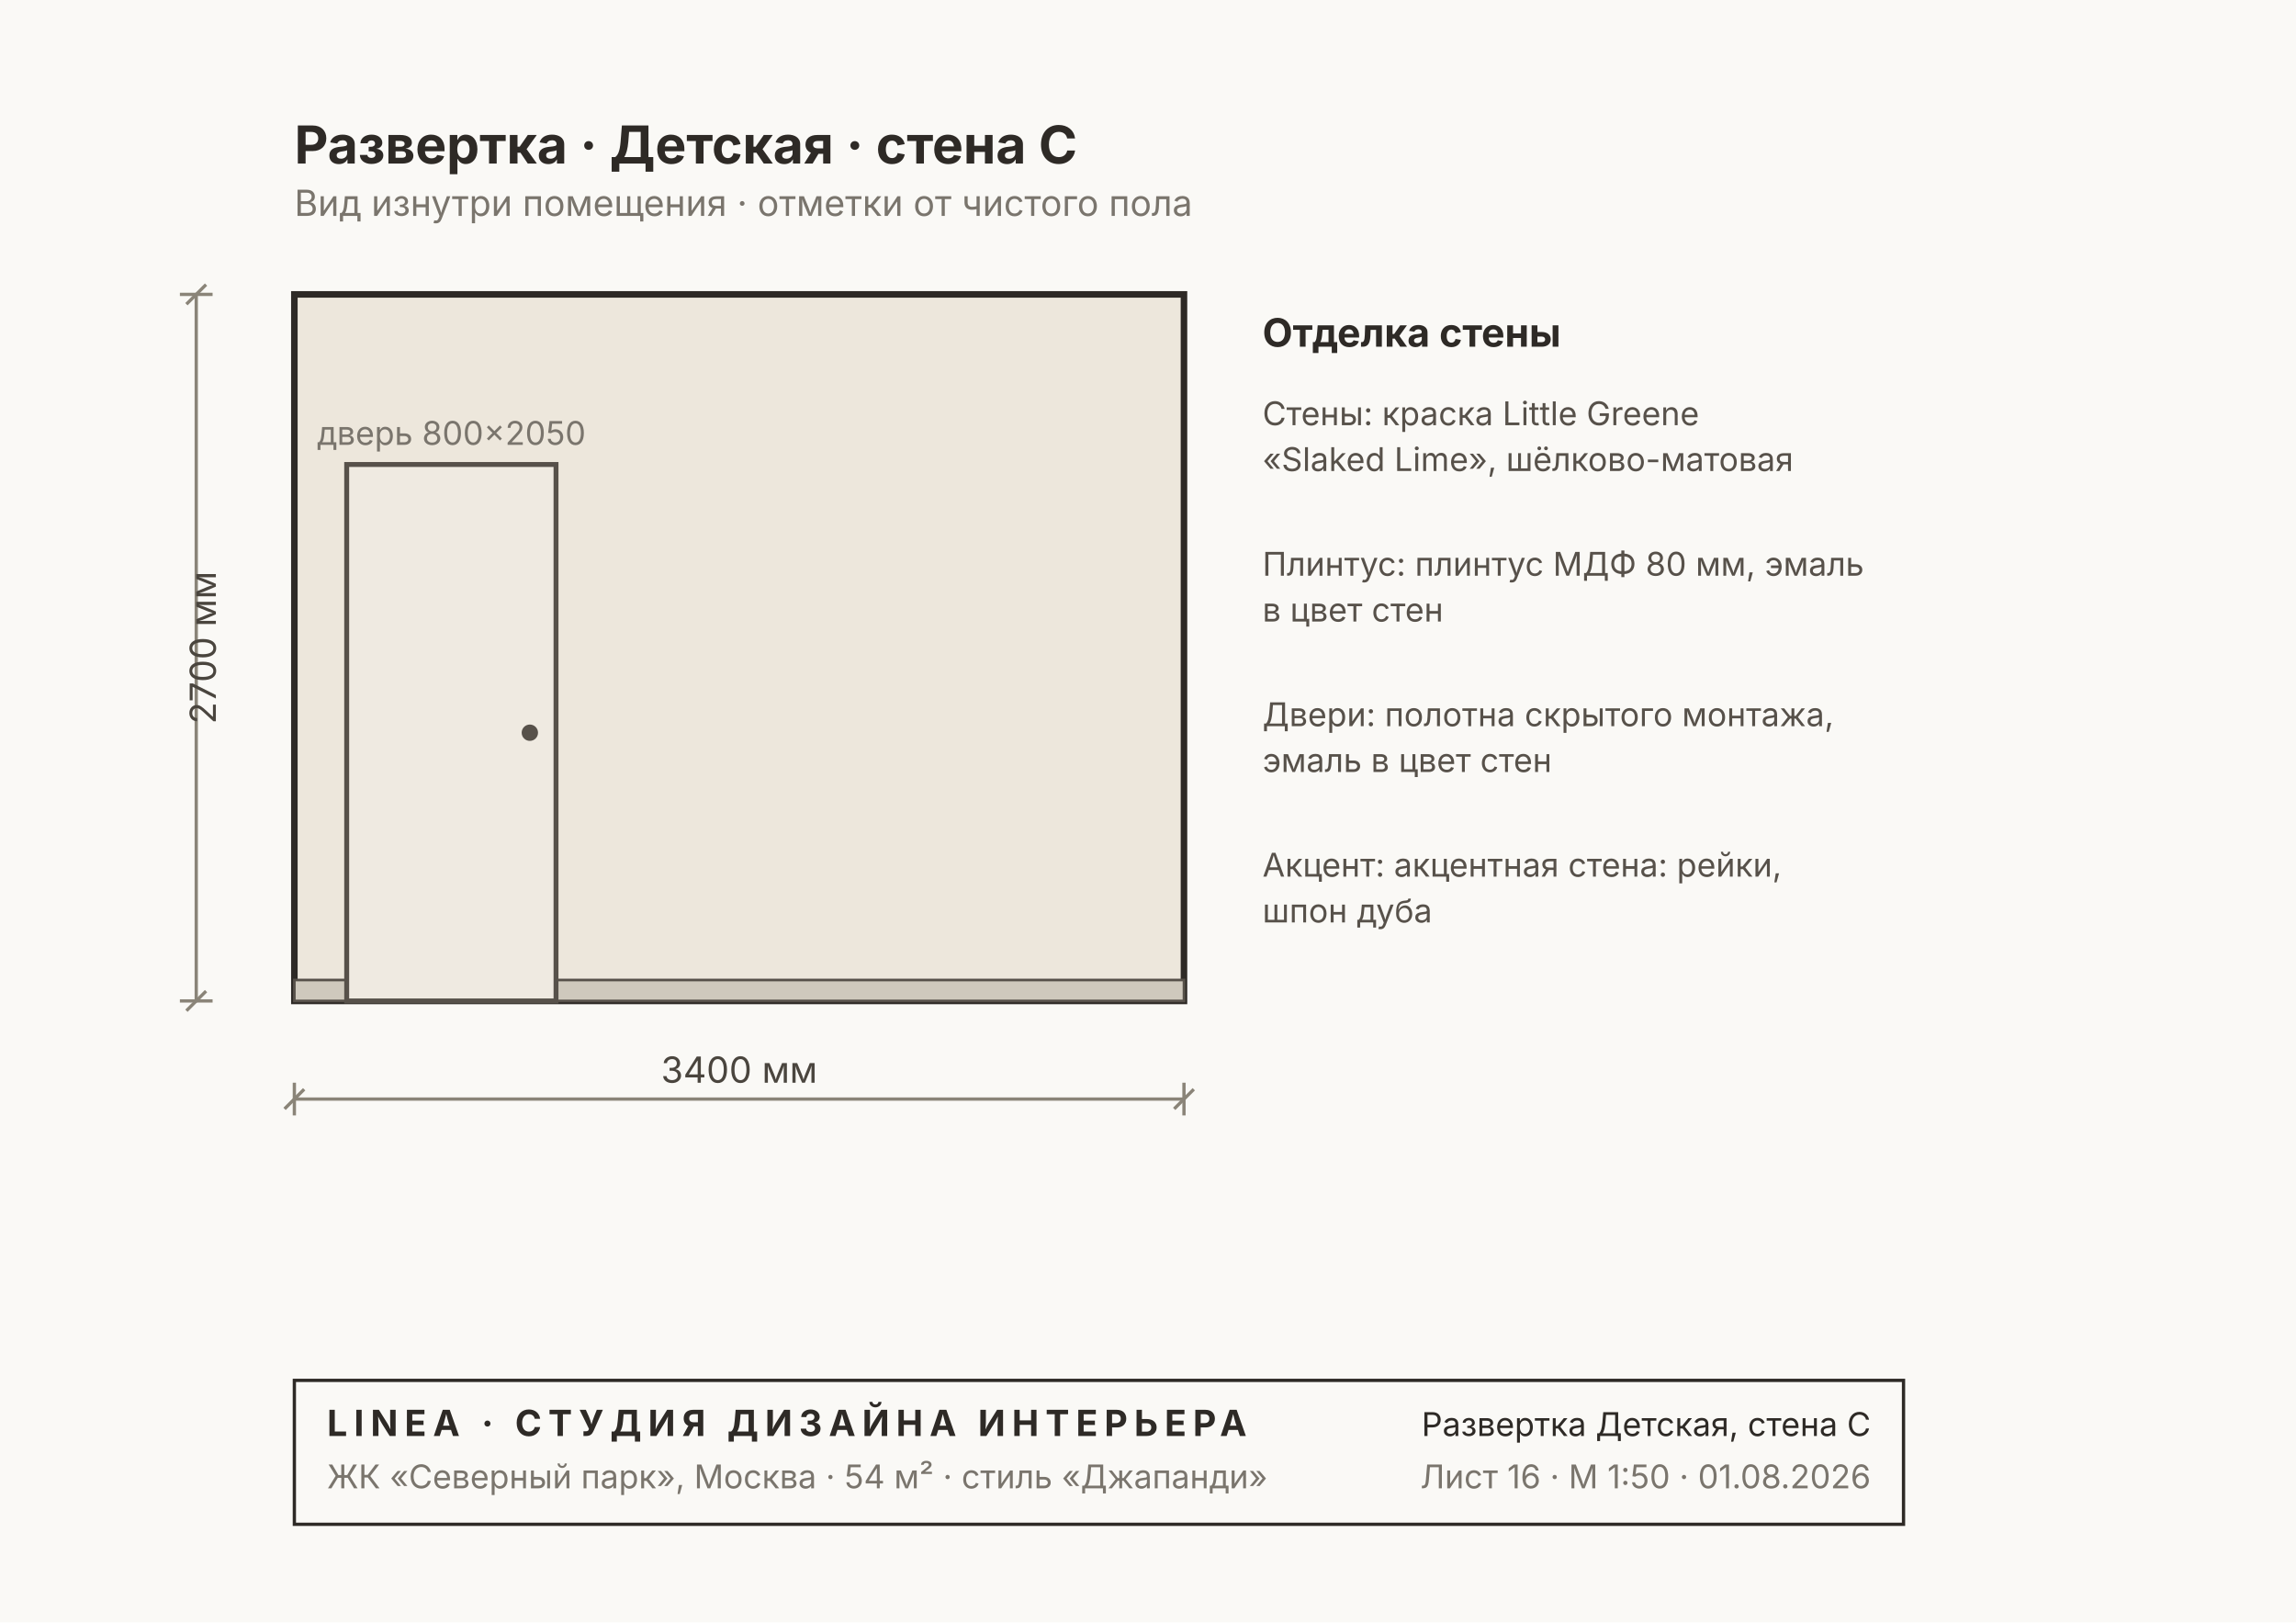
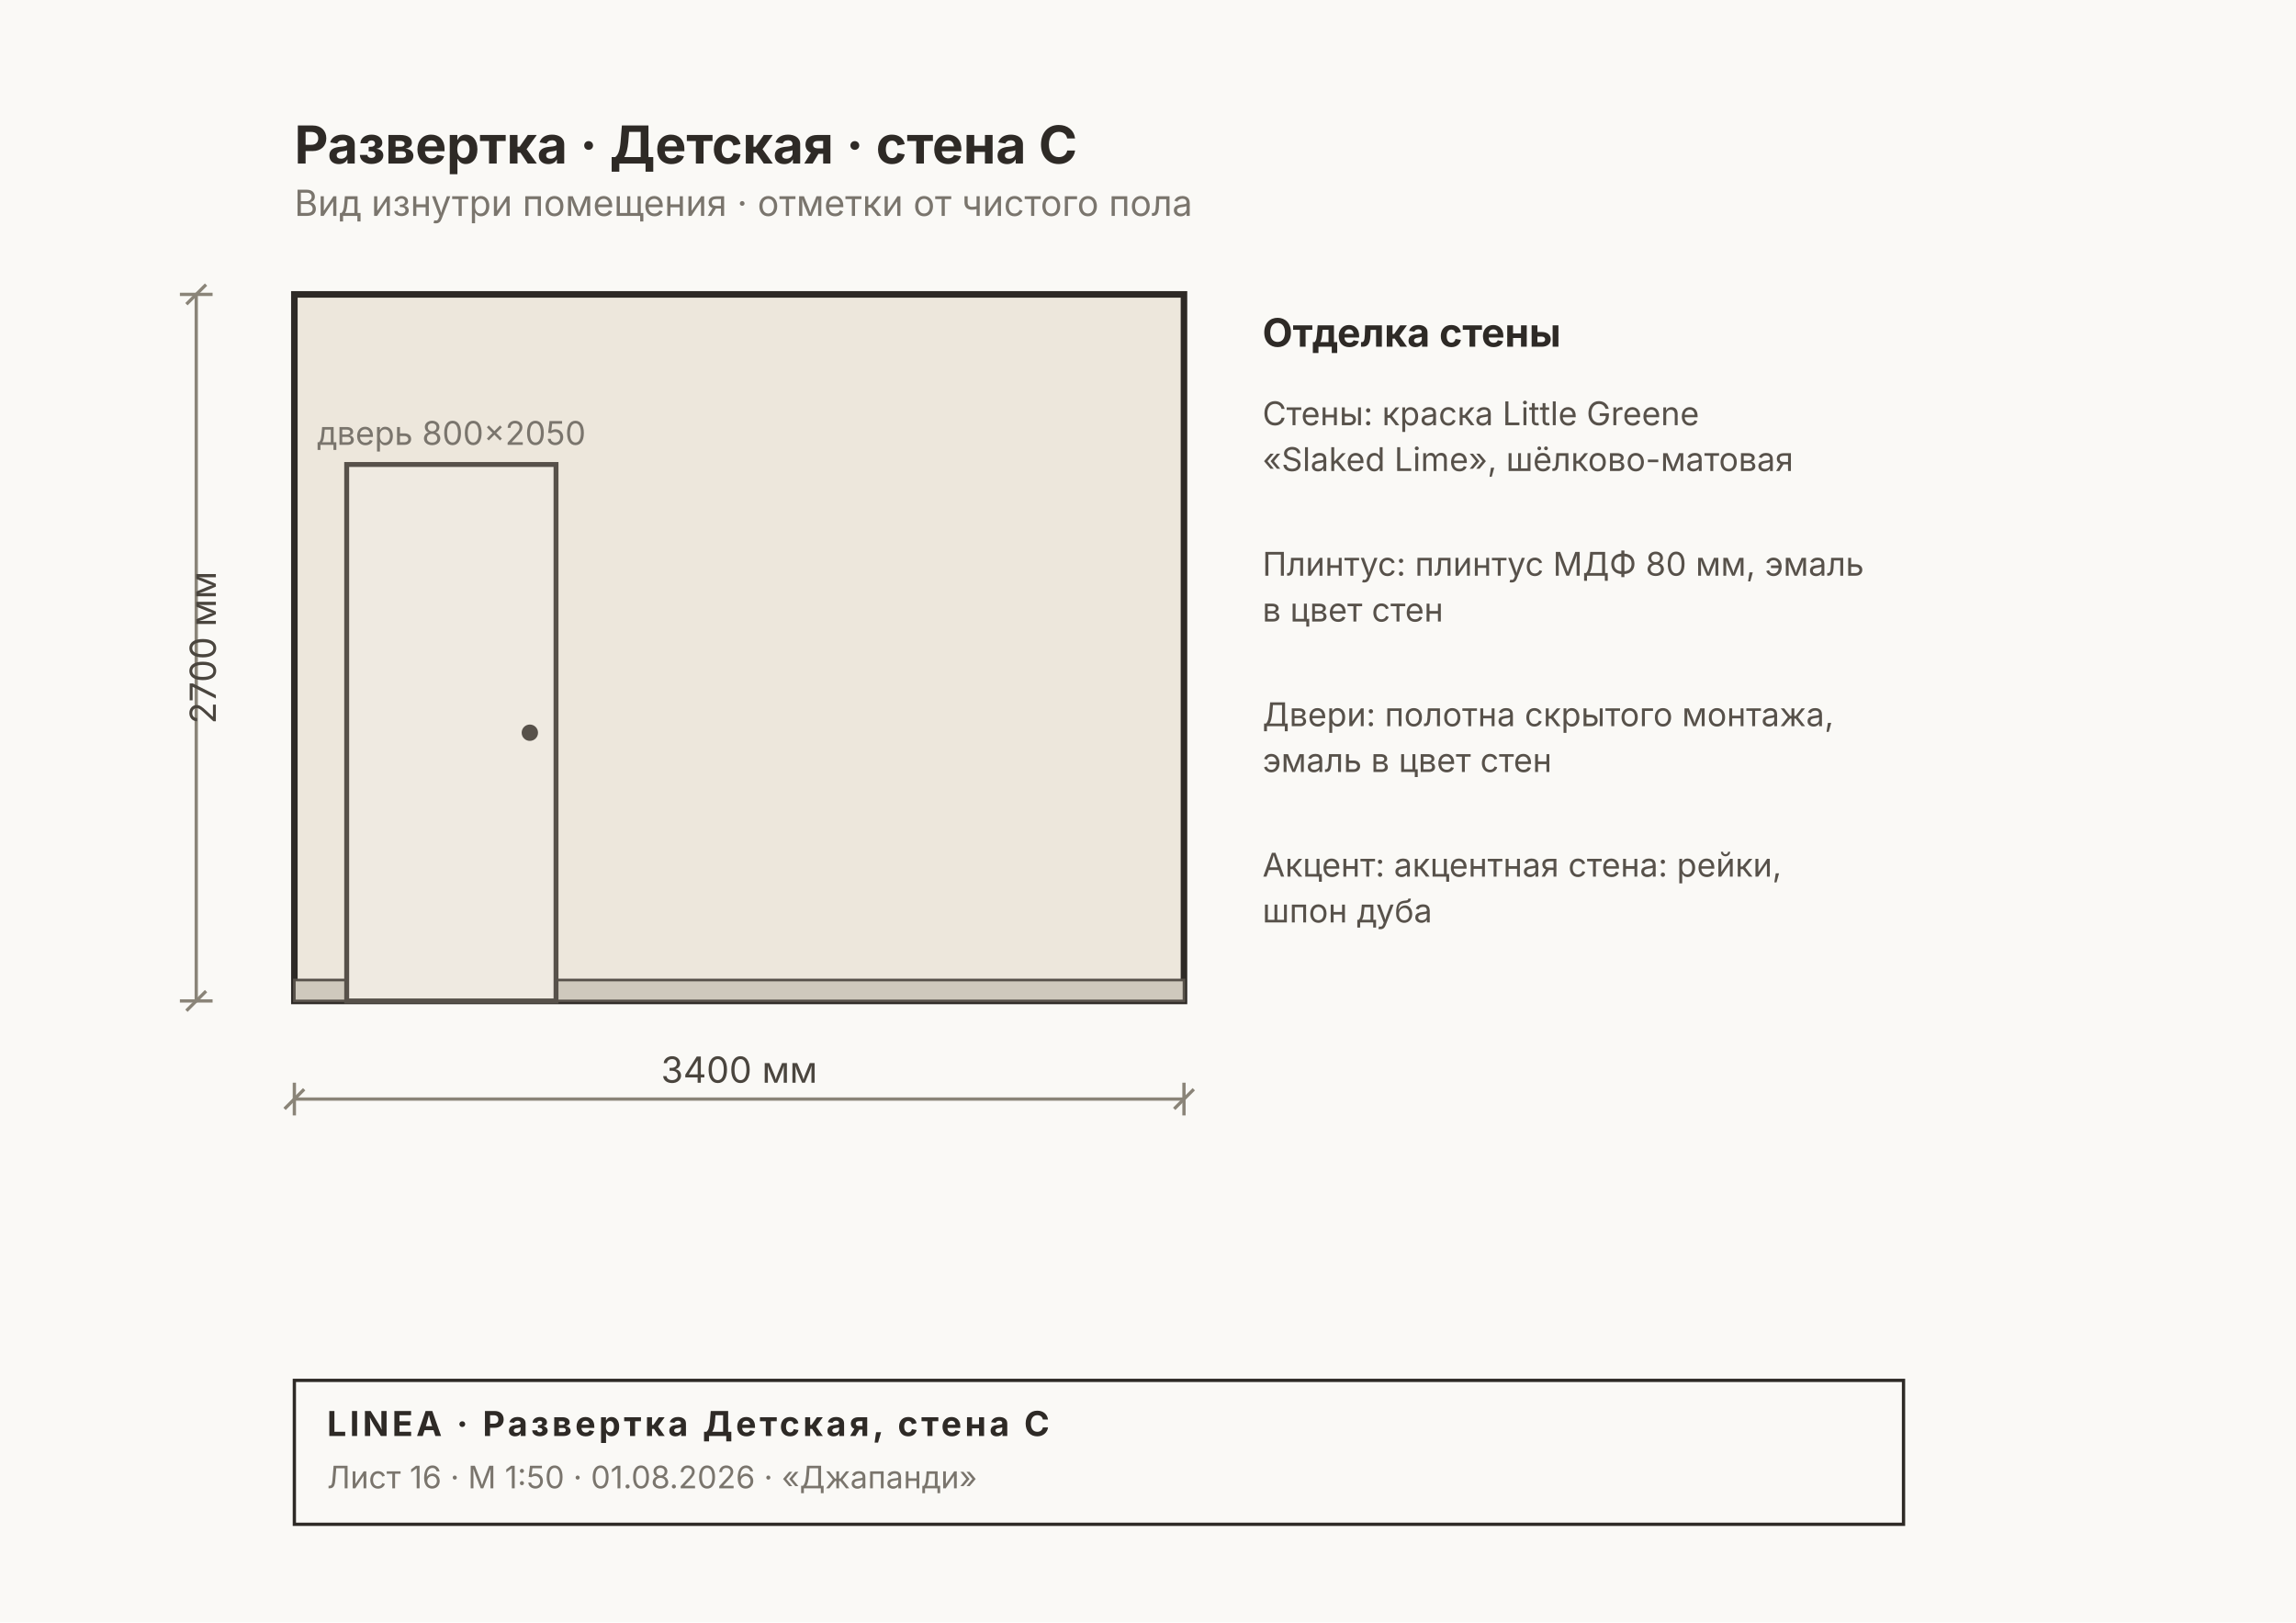
<svg xmlns="http://www.w3.org/2000/svg" width="702" height="496" viewBox="0 0 702 496" font-family="Inter, &quot;Helvetica Neue&quot;, Arial, sans-serif">
  <rect width="702" height="496" fill="#FAF9F6" />
  <rect x="90" y="90" width="272" height="216" fill="#EDE7DC" stroke="#2E2A26" stroke-width="2" />
  <rect x="90" y="299.6" width="272" height="6.4" fill="#CFC9BD" stroke="#57514A" stroke-width="0.8" />
  <rect x="106" y="142" width="64" height="164" fill="#EFEAE1" stroke="#57514A" stroke-width="1.5" />
  <circle cx="162" cy="224" r="2.5" fill="#57514A" />
  <text x="138" y="136" font-size="10" fill="#7A756D" text-anchor="middle">дверь 800×2050</text>
  <g stroke="#8A8478" stroke-width="1" fill="none">
    <line x1="90" y1="336" x2="362" y2="336" />
    <line x1="90" y1="331" x2="90" y2="341" />
    <line x1="362" y1="331" x2="362" y2="341" />
    <line x1="87" y1="339" x2="93" y2="333" />
    <line x1="359" y1="339" x2="365" y2="333" />
  </g>
  <text x="226" y="331" font-size="11" fill="#4A453E" text-anchor="middle">3400 мм</text>
  <g stroke="#8A8478" stroke-width="1" fill="none">
    <line x1="60" y1="90" x2="60" y2="306" />
    <line x1="55" y1="90" x2="65" y2="90" />
    <line x1="55" y1="306" x2="65" y2="306" />
    <line x1="57" y1="93" x2="63" y2="87" />
    <line x1="57" y1="309" x2="63" y2="303" />
  </g>
  <text x="66" y="198" font-size="11" fill="#4A453E" transform="rotate(-90 66 198)" text-anchor="middle">2700 мм</text>
  <text x="386" y="106" font-size="12" font-weight="700" fill="#2E2A26">Отделка стены</text>
  <text x="386" y="130" font-size="10" fill="#57514A">Стены: краска Little Greene</text>
  <text x="386" y="144" font-size="10" fill="#57514A">«Slaked Lime», шёлково-матовая</text>
  <text x="386" y="176" font-size="10" fill="#57514A">Плинтус: плинтус МДФ 80 мм, эмаль</text>
  <text x="386" y="190" font-size="10" fill="#57514A">в цвет стен</text>
  <text x="386" y="222" font-size="10" fill="#57514A">Двери: полотна скрытого монтажа,</text>
  <text x="386" y="236" font-size="10" fill="#57514A">эмаль в цвет стен</text>
  <text x="386" y="268" font-size="10" fill="#57514A">Акцент: акцентная стена: рейки,</text>
  <text x="386" y="282" font-size="10" fill="#57514A">шпон дуба</text>
  <text x="90" y="50" font-size="16" font-weight="700" fill="#2E2A26">Развертка · Детская · стена C</text>
  <text x="90" y="66" font-size="11" fill="#7A756D">Вид изнутри помещения · отметки от чистого пола</text>
  <g>
    <rect x="90" y="422" width="492" height="44" fill="none" stroke="#2E2A26" stroke-width="1" />
-     <text x="100" y="439" font-size="11" font-weight="700" fill="#2E2A26" letter-spacing="2">LINEA · СТУДИЯ ДИЗАЙНА ИНТЕРЬЕРА</text>
-     <text x="100" y="455" font-size="10" fill="#7A756D">ЖК «Северный парк», Москва · 54 м² · стиль «Джапанди»</text>
-     <text x="572" y="439" font-size="10" fill="#2E2A26" text-anchor="end">Развертка Детская, стена C</text>
-     <text x="572" y="455" font-size="10" fill="#7A756D" text-anchor="end">Лист 16 · М 1:50 · 01.08.2026</text>
+     <text x="100" y="439" font-size="10.5" font-weight="700" fill="#2E2A26" letter-spacing="1">LINEA · Развертка Детская, стена C</text>
+     <text x="100" y="455" font-size="9.5" fill="#7A756D">Лист 16 · М 1:50 · 01.08.2026 · «Джапанди»</text>
  </g>
</svg>
